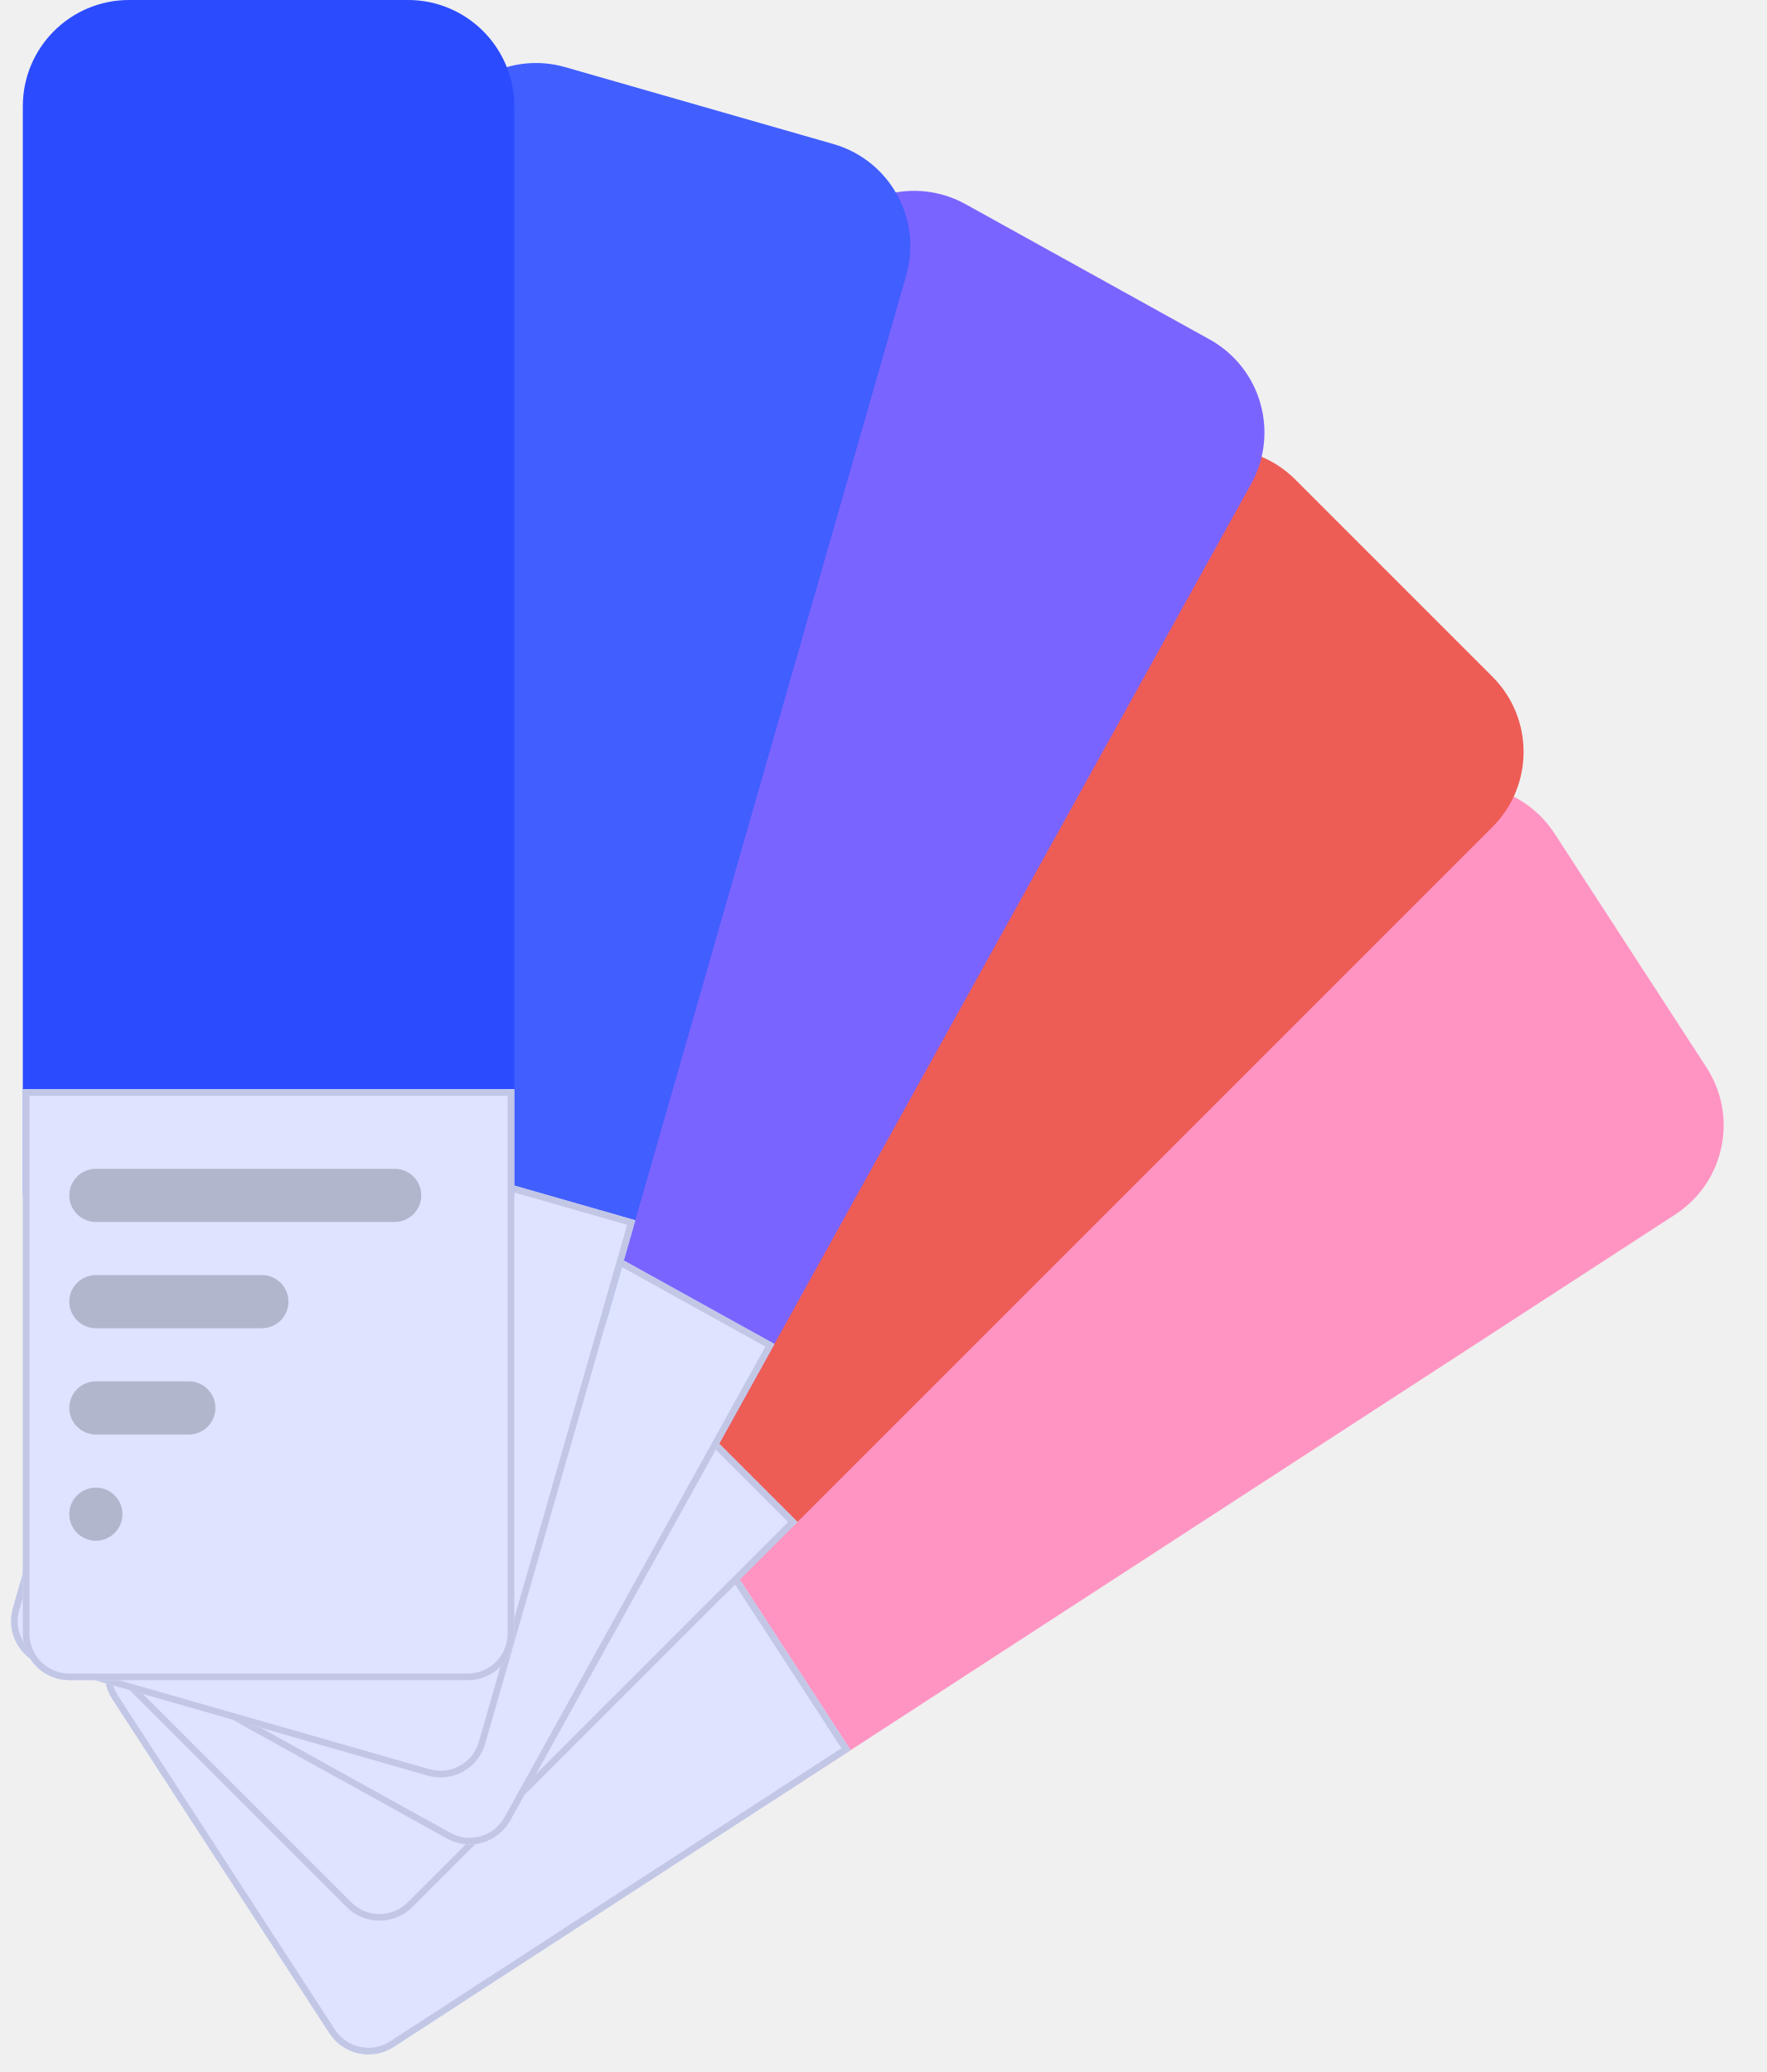
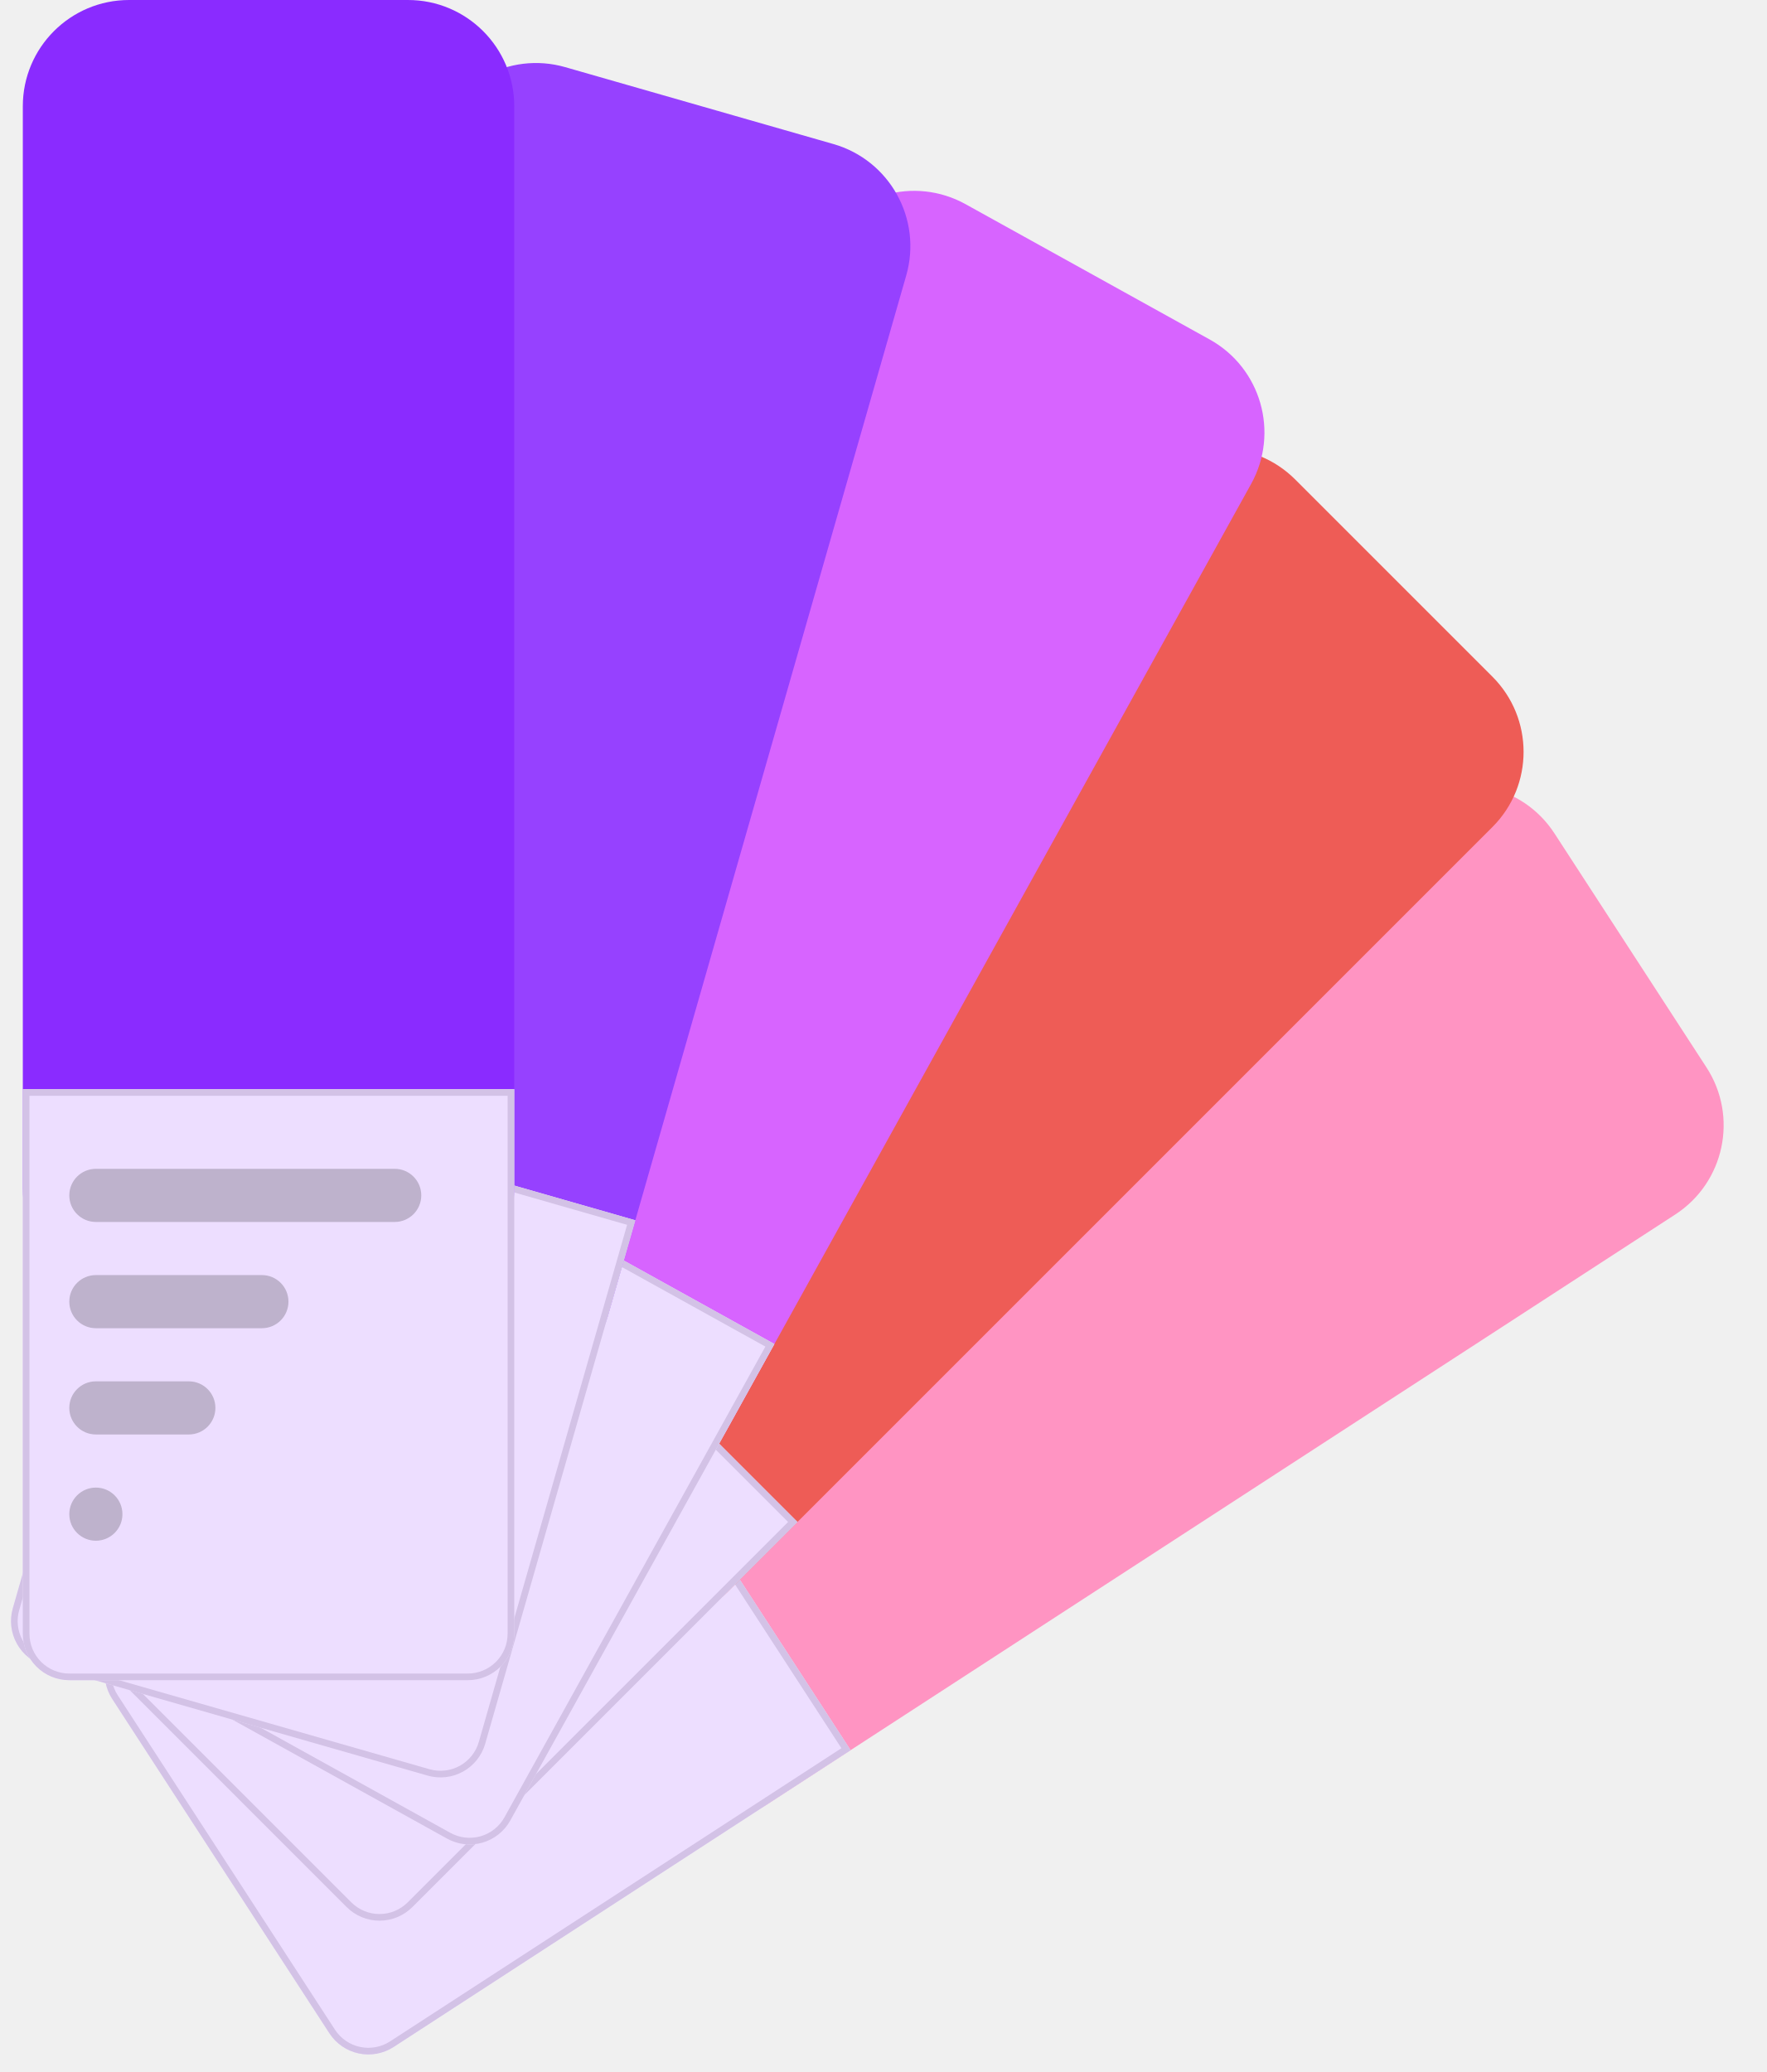
<svg xmlns="http://www.w3.org/2000/svg" width="266" height="312" viewBox="0 0 266 312" fill="none">
  <g clip-path="url(#clip0_17_3200)">
    <path d="M256.962 160.733L234.072 125.495C229.256 118.081 219.341 115.975 211.928 120.791L75.171 209.626C67.757 214.442 65.651 224.356 70.467 231.77L93.357 267.008C98.172 274.422 108.087 276.528 115.501 271.712L252.258 182.877C259.671 178.061 261.777 168.147 256.962 160.733Z" fill="#FF94C2" />
-     <path d="M87.754 201.452L128.084 263.538L59.286 308.228C57.728 309.239 55.833 309.591 54.016 309.205C52.199 308.819 50.61 307.727 49.598 306.17L16.898 255.83C15.886 254.272 15.534 252.376 15.921 250.559C16.306 248.743 17.398 247.153 18.956 246.142L87.754 201.452Z" fill="#DEE3FF" />
-     <path d="M87.607 202.144L127.392 263.391L59.014 307.808C57.568 308.748 55.807 309.074 54.12 308.716C52.433 308.357 50.958 307.343 50.018 305.897L17.318 255.557C16.853 254.841 16.533 254.04 16.377 253.2C16.222 252.361 16.233 251.499 16.41 250.663C16.769 248.976 17.783 247.501 19.229 246.561L87.607 202.144Z" stroke="#C2C7E6" stroke-width="1" />
+     <path d="M87.754 201.452L128.084 263.538L59.286 308.228C57.728 309.239 55.833 309.591 54.016 309.205C52.199 308.819 50.61 307.727 49.598 306.17L16.898 255.83C15.886 254.272 15.534 252.376 15.921 250.559C16.306 248.743 17.398 247.153 18.956 246.142L87.754 201.452Z" fill="#EDDEFF" />
+     <path d="M87.607 202.144L127.392 263.391L59.014 307.808C57.568 308.748 55.807 309.074 54.12 308.716C52.433 308.357 50.958 307.343 50.018 305.897L17.318 255.557C16.853 254.841 16.533 254.04 16.377 253.2C16.222 252.361 16.233 251.499 16.41 250.663C16.769 248.976 17.783 247.501 19.229 246.561L87.607 202.144Z" stroke="#D3C2E6" stroke-width="1" />
    <path d="M83.881 246.915L70.256 225.94C69.052 224.087 66.574 223.56 64.72 224.764C62.867 225.968 62.34 228.447 63.544 230.3L77.169 251.275C78.373 253.129 80.852 253.655 82.705 252.451C84.559 251.247 85.085 248.769 83.881 246.915Z" fill="black" fill-opacity="0.2" />
    <path d="M64.462 246.407L56.832 234.661C55.628 232.807 53.15 232.281 51.296 233.485C49.443 234.689 48.916 237.167 50.12 239.021L57.75 250.767C58.954 252.62 61.433 253.147 63.286 251.943C65.14 250.739 65.666 248.26 64.462 246.407Z" fill="black" fill-opacity="0.2" />
    <path d="M42.233 248.916C44.086 247.712 44.612 245.234 43.408 243.38C42.205 241.527 39.726 241 37.873 242.204C36.019 243.408 35.492 245.887 36.697 247.74C37.901 249.594 40.379 250.12 42.233 248.916Z" fill="black" fill-opacity="0.2" />
    <path d="M224.733 101.9L195.034 72.202C188.786 65.954 178.655 65.954 172.407 72.202L57.149 187.46C50.9 193.709 50.9 203.839 57.149 210.088L86.847 239.786C93.096 246.035 103.226 246.035 109.474 239.786L224.733 124.528C230.981 118.279 230.981 108.149 224.733 101.9Z" fill="#EE5C56" />
-     <path d="M67.754 176.854L120.08 229.18L62.097 287.163C60.784 288.476 59.004 289.213 57.147 289.213C55.291 289.213 53.51 288.476 52.198 287.163L9.771 244.737C8.458 243.424 7.721 241.644 7.721 239.787C7.721 237.93 8.458 236.15 9.771 234.837L67.754 176.854Z" fill="#DEE3FF" />
-     <path d="M67.754 177.562L119.373 229.18L61.743 286.81C60.525 288.029 58.871 288.713 57.147 288.713C55.423 288.713 53.77 288.029 52.551 286.81L10.125 244.383C9.521 243.78 9.042 243.063 8.716 242.274C8.389 241.486 8.221 240.641 8.221 239.787C8.221 238.063 8.906 236.41 10.125 235.191L67.754 177.562Z" stroke="#C2C7E6" />
+     <path d="M67.754 176.854L120.08 229.18L62.097 287.163C60.784 288.476 59.004 289.213 57.147 289.213C55.291 289.213 53.51 288.476 52.198 287.163L9.771 244.737C8.458 243.424 7.721 241.644 7.721 239.787C7.721 237.93 8.458 236.15 9.771 234.837L67.754 176.854Z" fill="#EDDEFF" />
+     <path d="M67.754 177.562L119.373 229.18L61.743 286.81C60.525 288.029 58.871 288.713 57.147 288.713C55.423 288.713 53.77 288.029 52.551 286.81L10.125 244.383C9.521 243.78 9.042 243.063 8.716 242.274C8.389 241.486 8.221 240.641 8.221 239.787C8.221 238.063 8.906 236.41 10.125 235.191L67.754 177.562Z" stroke="#D3C2E6" />
    <path d="M98.867 224.938L67.047 193.118C65.485 191.556 62.952 191.556 61.39 193.118C59.828 194.68 59.828 197.213 61.39 198.775L93.21 230.595C94.772 232.157 97.305 232.157 98.867 230.595C100.429 229.033 100.429 226.5 98.867 224.938Z" fill="black" fill-opacity="0.2" />
    <path d="M73.41 222.109L55.733 204.431C54.171 202.869 51.638 202.869 50.076 204.431C48.514 205.994 48.514 208.526 50.076 210.088L67.754 227.766C69.316 229.328 71.848 229.328 73.41 227.766C74.972 226.204 74.972 223.671 73.41 222.109Z" fill="black" fill-opacity="0.2" />
    <path d="M54.32 225.645L44.42 215.745C42.858 214.183 40.325 214.183 38.763 215.745C37.201 217.308 37.201 219.84 38.763 221.402L48.663 231.302C50.225 232.864 52.758 232.864 54.32 231.302C55.882 229.74 55.882 227.207 54.32 225.645Z" fill="black" fill-opacity="0.2" />
    <path d="M33.106 232.716C34.668 231.154 34.668 228.621 33.106 227.059C31.544 225.497 29.011 225.497 27.449 227.059C25.887 228.621 25.887 231.154 27.449 232.716C29.011 234.278 31.544 234.278 33.106 232.716Z" fill="black" fill-opacity="0.2" />
-     <path d="M182.15 51.117L145.4 30.747C137.668 26.462 127.926 29.255 123.64 36.987L44.585 179.612C40.3 187.344 43.093 197.087 50.825 201.372L87.575 221.742C95.307 226.028 105.05 223.234 109.335 215.502L188.39 72.877C192.676 65.145 189.882 55.403 182.15 51.117Z" fill="#7A64FF" />
-     <path d="M51.859 166.488L116.609 202.378L76.839 274.128C75.939 275.753 74.43 276.953 72.645 277.465C70.859 277.977 68.944 277.759 67.319 276.858L14.819 247.758C13.195 246.858 11.995 245.349 11.483 243.564C10.971 241.778 11.189 239.863 12.089 238.238L51.859 166.488Z" fill="#DEE3FF" />
-     <path d="M52.055 167.168L115.93 202.573L76.402 273.885C75.566 275.394 74.165 276.508 72.507 276.984C70.849 277.459 69.071 277.257 67.562 276.42L15.062 247.32C14.315 246.906 13.657 246.349 13.126 245.681C12.594 245.013 12.199 244.246 11.964 243.425C11.489 241.768 11.691 239.989 12.527 238.48L52.055 167.168Z" stroke="#C2C7E6" stroke-width="1" />
+     <path d="M182.15 51.117L145.4 30.747C137.668 26.462 127.926 29.255 123.64 36.987L44.585 179.612C40.3 187.344 43.093 197.087 50.825 201.372L87.575 221.742C95.307 226.028 105.05 223.234 109.335 215.502L188.39 72.877C192.676 65.145 189.882 55.403 182.15 51.117Z" fill="#D764FF" />
+     <path d="M51.859 166.488L116.609 202.378L76.839 274.128C75.939 275.753 74.43 276.953 72.645 277.465C70.859 277.977 68.944 277.759 67.319 276.858L14.819 247.758C13.195 246.858 11.995 245.349 11.483 243.564C10.971 241.778 11.189 239.863 12.089 238.238L51.859 166.488Z" fill="#EDDEFF" />
+     <path d="M52.055 167.168L115.93 202.573L76.402 273.885C75.566 275.394 74.165 276.508 72.507 276.984C70.849 277.459 69.071 277.257 67.562 276.42L15.062 247.32C14.315 246.906 13.657 246.349 13.126 245.681C12.594 245.013 12.199 244.246 11.964 243.425C11.489 241.768 11.691 239.989 12.527 238.48L52.055 167.168Z" stroke="#D3C2E6" stroke-width="1" />
    <path d="M69.779 208.448L47.904 196.323C45.971 195.252 43.536 195.95 42.464 197.883C41.393 199.816 42.091 202.252 44.024 203.323L65.899 215.448C67.832 216.52 70.268 215.821 71.339 213.888C72.411 211.955 71.712 209.52 69.779 208.448Z" fill="black" fill-opacity="0.2" />
    <path d="M52.395 217.113L40.145 210.323C38.212 209.252 35.776 209.95 34.705 211.883C33.633 213.816 34.331 216.252 36.264 217.323L48.514 224.113C50.447 225.185 52.883 224.486 53.955 222.553C55.026 220.62 54.328 218.185 52.395 217.113Z" fill="black" fill-opacity="0.2" />
    <path d="M33.945 229.763C35.016 227.83 34.318 225.395 32.385 224.323C30.452 223.252 28.016 223.95 26.945 225.883C25.873 227.816 26.572 230.252 28.505 231.323C30.438 232.395 32.873 231.696 33.945 229.763Z" fill="black" fill-opacity="0.2" />
-     <path d="M125.49 21.689L85.117 10.112C76.622 7.677 67.762 12.588 65.326 21.082L20.397 177.768C17.962 186.262 22.873 195.123 31.367 197.558L71.74 209.135C80.234 211.571 89.095 206.659 91.531 198.165L136.459 41.48C138.895 32.985 133.984 24.125 125.49 21.689Z" fill="#415EFF" />
-     <path d="M24.531 163.35L95.665 183.747L73.062 262.571C72.551 264.355 71.351 265.864 69.727 266.764C68.103 267.664 66.189 267.882 64.404 267.37L6.728 250.832C4.944 250.32 3.436 249.12 2.535 247.497C1.635 245.873 1.417 243.958 1.929 242.174L24.531 163.35Z" fill="#DEE3FF" />
-     <path d="M24.875 163.969L95.047 184.09L72.583 262.433C72.108 264.09 70.993 265.491 69.486 266.326C67.978 267.162 66.2 267.365 64.543 266.89L6.867 250.351C6.047 250.116 5.28 249.722 4.612 249.19C3.944 248.659 3.388 248.001 2.974 247.254C2.138 245.747 1.935 243.969 2.411 242.312L24.875 163.969Z" stroke="#C2C7E6" />
+     <path d="M125.49 21.689L85.117 10.112C76.622 7.677 67.762 12.588 65.326 21.082L20.397 177.768C17.962 186.262 22.873 195.123 31.367 197.558L71.74 209.135C80.234 211.571 89.095 206.659 91.531 198.165L136.459 41.48C138.895 32.985 133.984 24.125 125.49 21.689Z" fill="#9641FF" />
+     <path d="M24.531 163.35L95.665 183.747L73.062 262.571C72.551 264.355 71.351 265.864 69.727 266.764C68.103 267.664 66.189 267.882 64.404 267.37L6.728 250.832C4.944 250.32 3.436 249.12 2.535 247.497C1.635 245.873 1.417 243.958 1.929 242.174L24.531 163.35Z" fill="#EDDEFF" />
+     <path d="M24.875 163.969L95.047 184.09L72.583 262.433C72.108 264.09 70.993 265.491 69.486 266.326C67.978 267.162 66.2 267.365 64.543 266.89L6.867 250.351C6.047 250.116 5.28 249.722 4.612 249.19C3.944 248.659 3.388 248.001 2.974 247.254C2.138 245.747 1.935 243.969 2.411 242.312L24.875 163.969Z" stroke="#D3C2E6" />
    <path d="M51.42 200.188L27.388 193.297C25.265 192.688 23.049 193.916 22.44 196.04C21.831 198.163 23.059 200.379 25.183 200.987L49.215 207.878C51.338 208.487 53.553 207.259 54.162 205.136C54.771 203.012 53.543 200.797 51.42 200.188Z" fill="black" fill-opacity="0.2" />
    <path d="M36.435 212.537L22.978 208.678C20.854 208.069 18.639 209.297 18.03 211.42C17.421 213.544 18.649 215.759 20.773 216.368L34.23 220.227C36.354 220.836 38.569 219.608 39.178 217.484C39.787 215.361 38.559 213.146 36.435 212.537Z" fill="black" fill-opacity="0.2" />
    <path d="M21.31 229.005C21.919 226.882 20.691 224.667 18.568 224.058C16.444 223.449 14.229 224.677 13.62 226.8C13.011 228.924 14.239 231.139 16.363 231.748C18.486 232.357 20.701 231.129 21.31 229.005Z" fill="black" fill-opacity="0.2" />
-     <path d="M61.435 0H19.436C10.599 0 3.436 7.163 3.436 16V179C3.436 187.837 10.599 195 19.436 195H61.435C70.272 195 77.436 187.837 77.436 179V16C77.436 7.163 70.272 0 61.435 0Z" fill="#2B4BFF" />
-     <path d="M3.436 164.001H77.436V246.001C77.436 247.857 76.698 249.638 75.385 250.951C74.073 252.263 72.292 253.001 70.436 253.001H10.435C8.579 253.001 6.799 252.263 5.486 250.951C4.173 249.638 3.436 247.857 3.436 246.001V164.001Z" fill="#DEE3FF" />
-     <path d="M3.936 164.501H76.936V246.001C76.936 247.725 76.251 249.378 75.032 250.597C73.813 251.816 72.159 252.501 70.436 252.501H10.435C9.582 252.501 8.737 252.333 7.948 252.006C7.159 251.68 6.443 251.201 5.839 250.597C4.62 249.378 3.936 247.725 3.936 246.001V164.501Z" stroke="#C2C7E6" />
+     <path d="M61.435 0H19.436C10.599 0 3.436 7.163 3.436 16V179C3.436 187.837 10.599 195 19.436 195H61.435C70.272 195 77.436 187.837 77.436 179V16C77.436 7.163 70.272 0 61.435 0Z" fill="#8A2BFF" />
+     <path d="M3.436 164.001H77.436V246.001C77.436 247.857 76.698 249.638 75.385 250.951C74.073 252.263 72.292 253.001 70.436 253.001H10.435C8.579 253.001 6.799 252.263 5.486 250.951C4.173 249.638 3.436 247.857 3.436 246.001V164.001Z" fill="#EDDEFF" />
+     <path d="M3.936 164.501H76.936V246.001C76.936 247.725 76.251 249.378 75.032 250.597C73.813 251.816 72.159 252.501 70.436 252.501H10.435C9.582 252.501 8.737 252.333 7.948 252.006C7.159 251.68 6.443 251.201 5.839 250.597C4.62 249.378 3.936 247.725 3.936 246.001V164.501Z" stroke="#D3C2E6" />
    <path d="M59.435 176.001H14.435C12.226 176.001 10.435 177.792 10.435 180.001C10.435 182.21 12.226 184.001 14.435 184.001H59.435C61.645 184.001 63.435 182.21 63.435 180.001C63.435 177.792 61.645 176.001 59.435 176.001Z" fill="black" fill-opacity="0.2" />
    <path d="M39.435 192.001H14.435C12.226 192.001 10.435 193.792 10.435 196.001C10.435 198.21 12.226 200.001 14.435 200.001H39.435C41.645 200.001 43.435 198.21 43.435 196.001C43.435 193.792 41.645 192.001 39.435 192.001Z" fill="black" fill-opacity="0.2" />
    <path d="M28.436 208.001H14.435C12.226 208.001 10.435 209.792 10.435 212.001C10.435 214.21 12.226 216.001 14.435 216.001H28.436C30.645 216.001 32.435 214.21 32.435 212.001C32.435 209.792 30.645 208.001 28.436 208.001Z" fill="black" fill-opacity="0.2" />
    <path d="M18.436 228.001C18.436 225.792 16.645 224.001 14.435 224.001C12.226 224.001 10.435 225.792 10.435 228.001C10.435 230.21 12.226 232.001 14.435 232.001C16.645 232.001 18.436 230.21 18.436 228.001Z" fill="black" fill-opacity="0.2" />
  </g>
  <defs>
    <clipPath id="clip0_17_3200">
      <rect width="265.679" height="311.856" fill="white" />
    </clipPath>
  </defs>
</svg>
